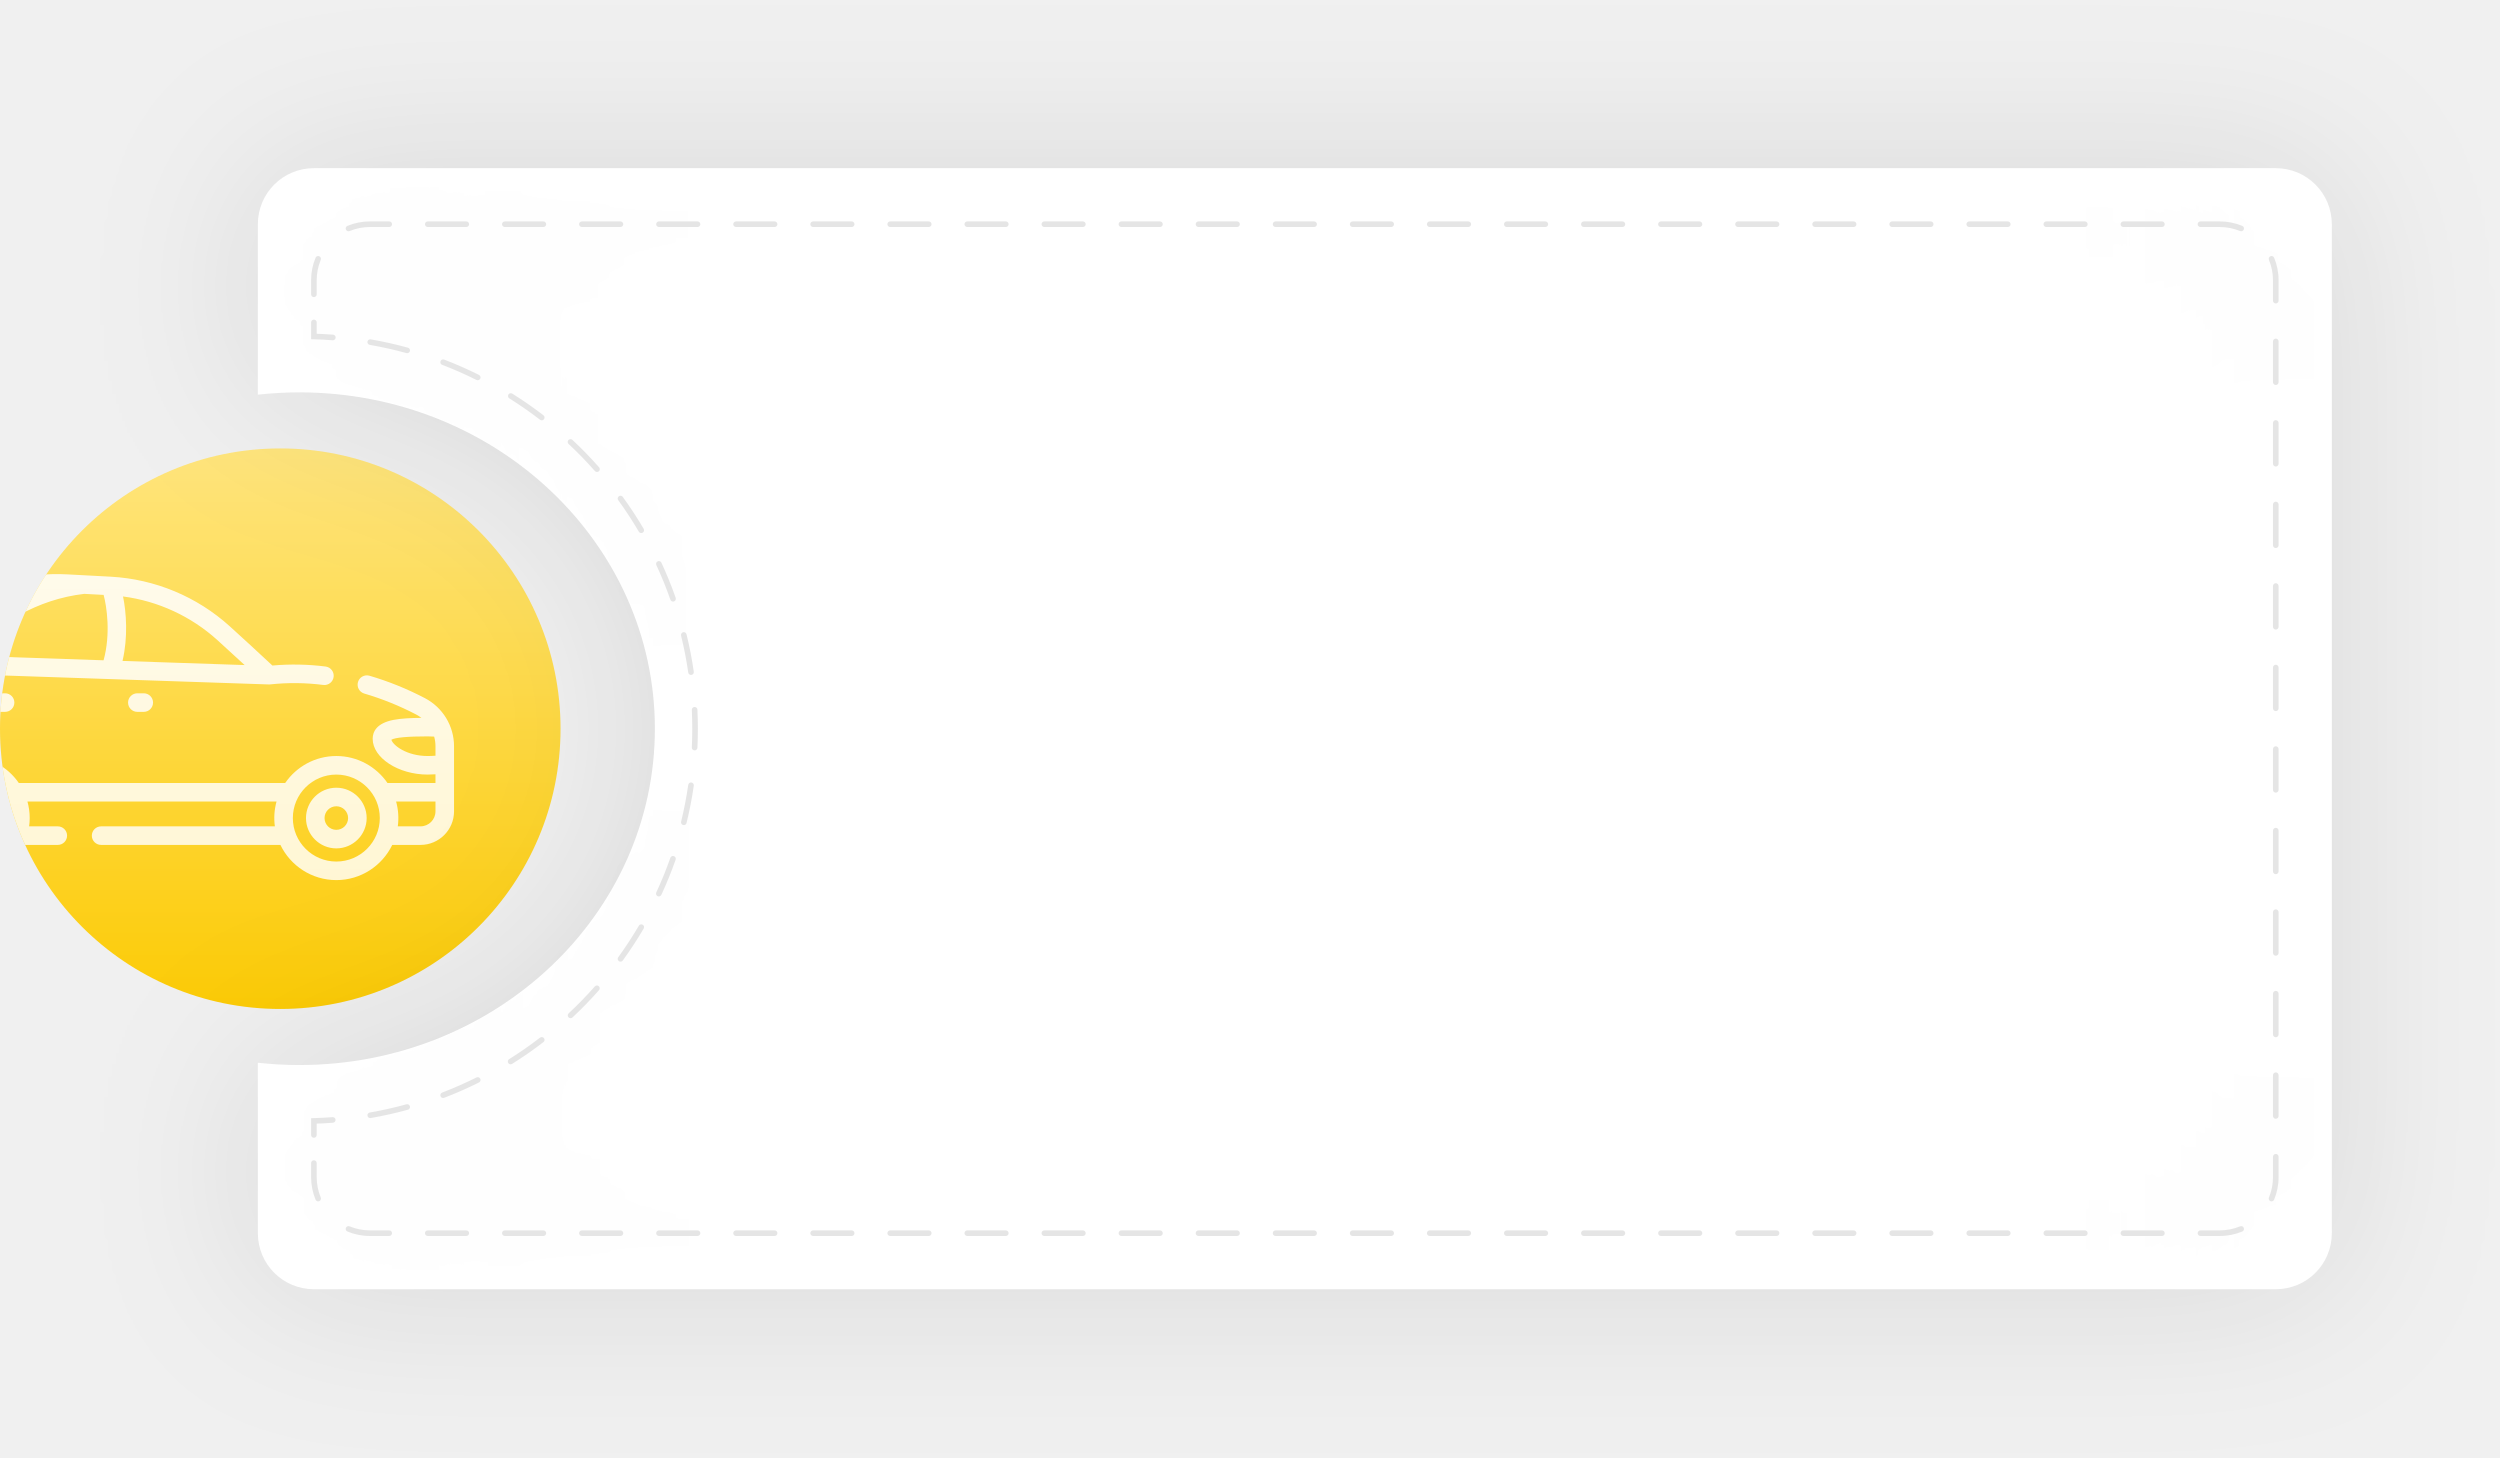
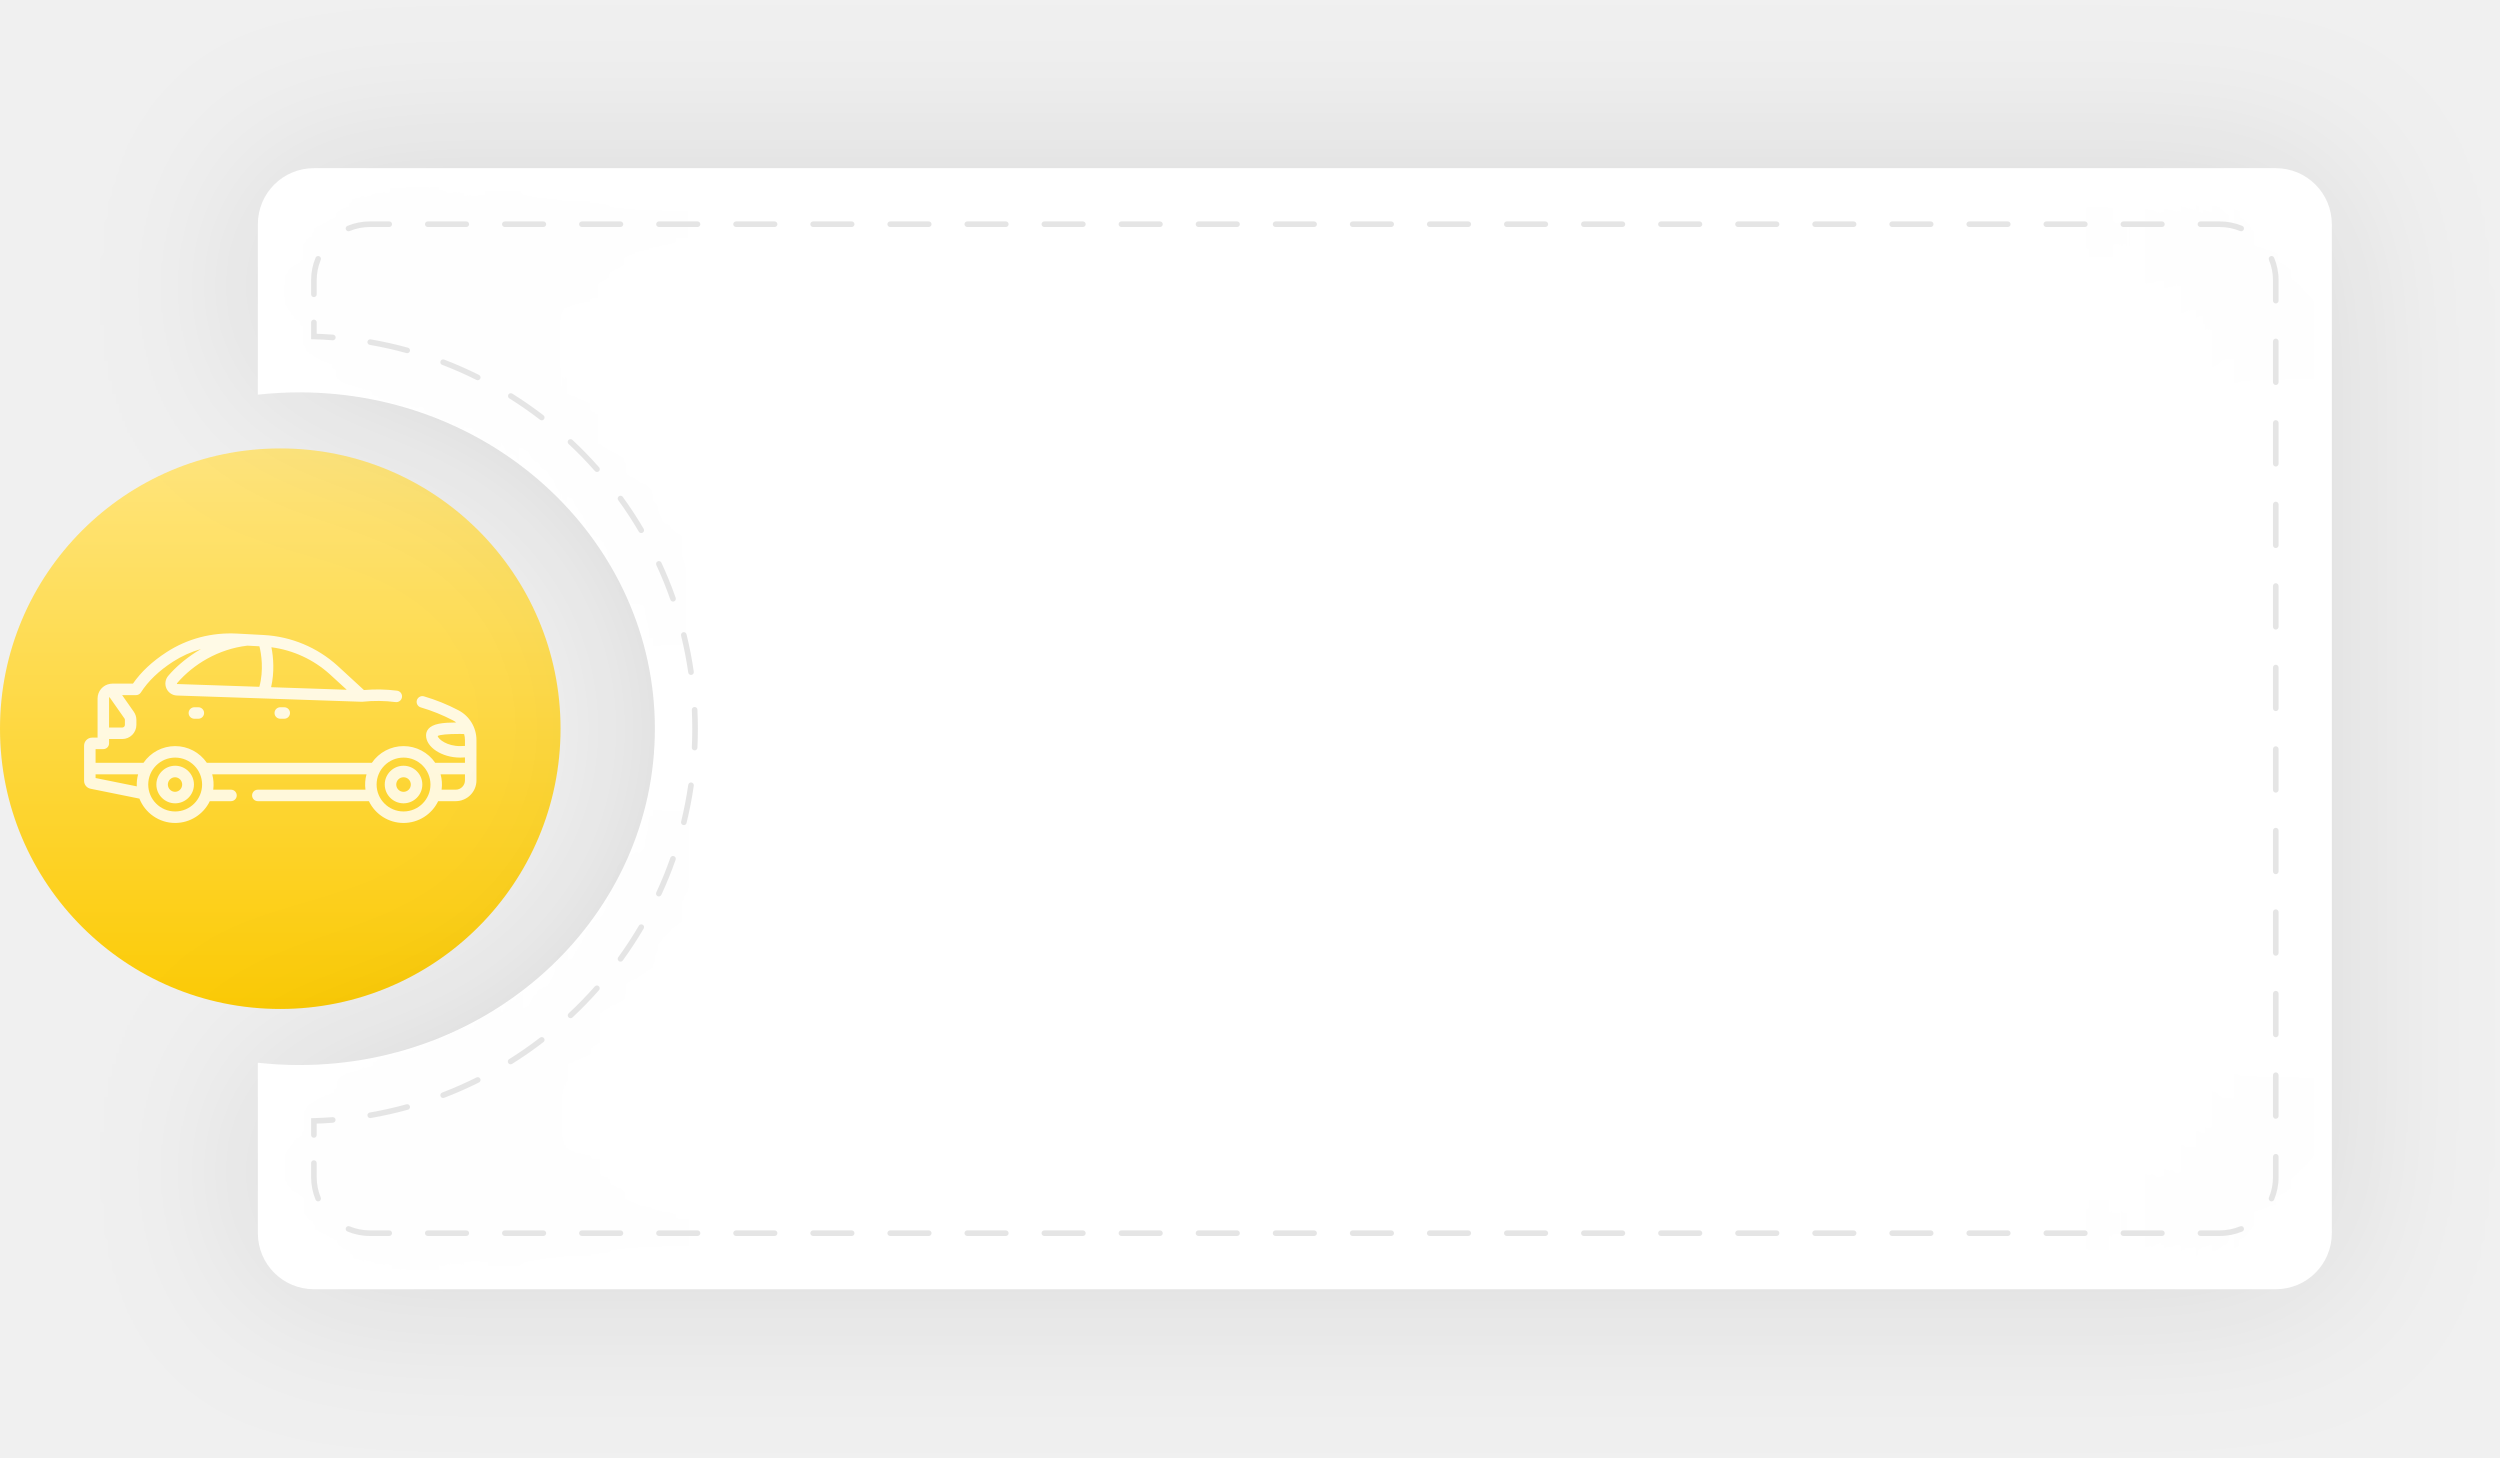
<svg xmlns="http://www.w3.org/2000/svg" width="446" height="260" fill="none">
  <path d="M100 130c0 27.614-22.386 50-50 50S0 157.614 0 130s22.386-50 50-50 50 22.386 50 50z" fill="url(#paint0_linear)" />
  <mask id="mask0" maskUnits="userSpaceOnUse" x="0" y="80" width="100" height="100">
    <circle cx="50" cy="130" r="50" fill="url(#paint1_linear)" />
  </mask>
  <g mask="url(#mask0)">
-     <path fill-rule="evenodd" clip-rule="evenodd" d="M75.781 124.537a54.615 54.615 0 00-9.888-3.993 1.656 1.656 0 00-.931 3.178 51.278 51.278 0 019.287 3.75c.33.172.637.372.926.593-1.807.018-3.585.094-4.963.36-3.08.597-3.727 2.163-3.727 3.372 0 3.402 4.581 6.387 9.804 6.387.472 0 .939-.02 1.4-.051v1.552h-8.565c-1.997-2.904-5.341-4.812-9.124-4.812-3.782 0-7.126 1.908-9.123 4.812H3.354c-1.998-2.904-5.341-4.812-9.124-4.812-3.782 0-7.126 1.908-9.123 4.812H-28.69v-3.944h2.229c.914 0 1.655-.741 1.655-1.656v-1.249h3.799a4.077 4.077 0 004.072-4.072v-1.425a4.05 4.05 0 00-.738-2.337l-3.37-4.809h4.004c.565 0 1.092-.289 1.396-.766 2.065-3.244 5.16-6.216 9.197-8.832a30.075 30.075 0 018.118-3.684c-.504.29-1 .59-1.487.906-3.16 2.048-5.83 4.335-7.934 6.796a3.437 3.437 0 00-.54 3.646 3.41 3.41 0 003.03 2.048l53.264 1.8.017-.001h.012l.02-.001a1.46 1.46 0 00.133-.008h.006a40.641 40.641 0 019.513.101 1.656 1.656 0 00.415-3.285 44.102 44.102 0 00-9.526-.183 705.953 705.953 0 00-7.601-6.996 34.456 34.456 0 00-21.226-8.852l-7.706-.412c-7.287-.389-14.31 1.459-20.308 5.347-4.126 2.674-7.38 5.72-9.682 9.066-2.2.009-3.599.003-4.523-.001-1.389-.006-1.705-.008-2.054.056a4.271 4.271 0 00-3.612 4.213v10.011a.167.167 0 000 .038v1.23h-1.562A2.324 2.324 0 00-32 134.75v10.129c0 1.103.785 2.06 1.862 2.274l14.073 2.843c1.621 4.103 5.623 7.014 10.295 7.014 4.388 0 8.187-2.567 9.976-6.277h6.105a1.655 1.655 0 000-3.311H5.196c.065-.485.102-.978.102-1.48 0-1.02-.142-2.007-.402-2.946h44.438a11.037 11.037 0 00-.3 4.426H18.037a1.655 1.655 0 100 3.311h31.988c1.79 3.711 5.589 6.277 9.976 6.277 4.388 0 8.187-2.567 9.976-6.277h5.043a5.989 5.989 0 005.98-5.982v-11.612c0-3.625-2-6.921-5.219-8.602zm-81.04-7.613c-.036-.084.005-.133.027-.159v-.001c4.65-5.438 11.912-9.856 20.267-10.82l3.452.185c.55 2.038 1.294 6.946-.01 11.667l-23.623-.798c-.038-.001-.081-.003-.112-.074zm48.901 1.723l-21.783-.736c.998-4.267.673-8.668.09-11.504a31.152 31.152 0 0116.823 7.779 691.397 691.397 0 014.87 4.461zm-63.887 8.692v1.425c0 .42-.341.761-.761.761h-3.799v-8.374c0-.15.038-.29.1-.417l4.322 6.168c.09.128.138.28.138.437zm-8.444 16.729v-1.072h12.253a10.988 10.988 0 00-.388 3.469l-11.865-2.397zm22.92 9.631c-4.278 0-7.758-3.48-7.758-7.758 0-4.277 3.48-7.757 7.757-7.757 4.277 0 7.757 3.48 7.757 7.757 0 4.278-3.48 7.758-7.757 7.758zm82.057-18.826c-3.74 0-6.194-1.918-6.467-2.904.685-.397 2.858-.599 6.468-.599.39 0 .78.014 1.163.039.156.555.238 1.135.238 1.729v1.679c-.459.037-.927.056-1.401.056zM60 153.699c-4.277 0-7.757-3.48-7.757-7.758 0-4.277 3.48-7.757 7.757-7.757 4.277 0 7.757 3.48 7.757 7.757 0 4.278-3.48 7.758-7.757 7.758zm15.02-6.278h-4.054a11.024 11.024 0 00-.3-4.425h7.024v1.754a2.674 2.674 0 01-2.67 2.671zm-80.79-6.893a5.42 5.42 0 00-5.413 5.413 5.419 5.419 0 005.413 5.413 5.419 5.419 0 005.412-5.413 5.42 5.42 0 00-5.412-5.413zm0 7.515a2.104 2.104 0 01-2.102-2.102c0-1.159.943-2.102 2.102-2.102 1.159 0 2.101.943 2.101 2.102a2.104 2.104 0 01-2.101 2.102zm60.358-2.102A5.42 5.42 0 0160 140.528a5.42 5.42 0 015.412 5.413A5.419 5.419 0 0160 151.354a5.419 5.419 0 01-5.412-5.413zm3.31 0c0 1.159.943 2.102 2.102 2.102a2.104 2.104 0 002.102-2.102A2.104 2.104 0 0060 143.839a2.104 2.104 0 00-2.102 2.102zM24.5 123.685a1.655 1.655 0 100 3.31h1.148a1.655 1.655 0 100-3.31H24.5zm-26.395 1.655c0-.914.742-1.655 1.656-1.655H.908a1.655 1.655 0 110 3.31H-.239a1.655 1.655 0 01-1.656-1.655z" fill="#fff" style="mix-blend-mode:overlay" />
+     <path fill-rule="evenodd" clip-rule="evenodd" d="M81.767 126.702a33.795 33.795 0 00-6.126-2.474 1.025 1.025 0 00-.576 1.969 31.718 31.718 0 015.753 2.323c.204.106.394.23.573.367-1.12.011-2.22.058-3.074.223-1.908.37-2.309 1.34-2.309 2.089 0 2.108 2.838 3.956 6.073 3.956.293 0 .582-.012.868-.031v.961h-5.306a6.855 6.855 0 00-5.652-2.981 6.854 6.854 0 00-5.651 2.981H36.9a6.854 6.854 0 00-5.651-2.981 6.854 6.854 0 00-5.652 2.981h-8.546v-2.443h1.38c.567 0 1.026-.459 1.026-1.026v-.773h2.353a2.526 2.526 0 002.523-2.523v-.883a2.51 2.51 0 00-.457-1.448l-2.088-2.978h2.48c.35 0 .677-.179.865-.475 1.28-2.009 3.197-3.85 5.698-5.471a18.629 18.629 0 015.028-2.282c-.312.179-.62.365-.92.561-1.959 1.269-3.612 2.686-4.915 4.21a2.13 2.13 0 00-.335 2.259 2.112 2.112 0 001.877 1.268l32.995 1.115h.018l.012-.001c.028-.001.056-.002.083-.005h.003a25.237 25.237 0 015.893.062 1.025 1.025 0 10.257-2.034 27.284 27.284 0 00-5.9-.114c-1.619-1.51-3.2-2.966-4.71-4.334a21.345 21.345 0 00-13.148-5.483l-4.773-.256c-4.514-.24-8.865.905-12.58 3.313-2.557 1.656-4.572 3.544-5.998 5.616a269.22 269.22 0 01-2.802-.001c-.86-.003-1.056-.004-1.272.035a2.646 2.646 0 00-2.238 2.61v6.987h-.968A1.44 1.44 0 0015 133.028v6.275c0 .683.486 1.276 1.153 1.408l8.718 1.762c1.005 2.541 3.484 4.345 6.378 4.345a6.864 6.864 0 006.18-3.889h3.781a1.025 1.025 0 000-2.051h-3.169a6.84 6.84 0 00-.185-2.742h27.528a6.843 6.843 0 00-.186 2.742H45.996a1.025 1.025 0 100 2.051H65.81a6.864 6.864 0 006.18 3.889 6.864 6.864 0 006.18-3.889h3.124A3.71 3.71 0 0085 139.224v-7.194a5.994 5.994 0 00-3.233-5.328zm-50.201-4.716c-.023-.052.002-.083.016-.099v-.001c2.88-3.368 7.379-6.105 12.554-6.702l2.14.114c.34 1.263.8 4.303-.007 7.228l-14.634-.495c-.024 0-.05-.001-.07-.045zm30.292 1.067l-13.494-.456c.618-2.643.417-5.37.055-7.126a19.29 19.29 0 0110.422 4.819c.977.886 1.987 1.811 3.017 2.763zm-39.576 5.384v.883c0 .26-.212.471-.472.471h-2.353v-5.187c0-.093.023-.18.062-.258l2.678 3.821a.467.467 0 01.085.27zM17.051 138.8v-.664h7.59a6.809 6.809 0 00-.24 2.149l-7.35-1.485zm14.198 5.966a4.81 4.81 0 01-4.805-4.805 4.811 4.811 0 014.805-4.806 4.811 4.811 0 014.805 4.806 4.81 4.81 0 01-4.805 4.805zm50.832-11.662c-2.318 0-3.837-1.188-4.006-1.798.424-.247 1.77-.371 4.006-.371.242 0 .483.008.721.024.096.343.147.703.147 1.071v1.04c-.284.023-.574.034-.868.034zm-10.09 11.662a4.81 4.81 0 01-4.805-4.805 4.811 4.811 0 014.805-4.806 4.811 4.811 0 014.805 4.806 4.81 4.81 0 01-4.805 4.805zm9.304-3.888h-2.511a6.834 6.834 0 00-.185-2.742h4.35v1.087c0 .912-.742 1.655-1.654 1.655zm-50.047-4.27a3.356 3.356 0 00-3.352 3.352 3.357 3.357 0 003.352 3.354 3.357 3.357 0 003.353-3.354 3.356 3.356 0 00-3.352-3.352zm0 4.655a1.303 1.303 0 01-1.302-1.302c0-.718.585-1.302 1.302-1.302a1.303 1.303 0 01.001 2.604zm37.39-1.303a3.356 3.356 0 013.353-3.352 3.356 3.356 0 013.353 3.352 3.357 3.357 0 01-3.353 3.354 3.357 3.357 0 01-3.353-3.354zm2.051.001c0 .718.584 1.302 1.302 1.302.718 0 1.302-.584 1.302-1.302 0-.718-.584-1.302-1.302-1.302-.718 0-1.302.584-1.302 1.302zm-20.69-13.787a1.025 1.025 0 100 2.05h.712a1.025 1.025 0 100-2.05H50zm-16.35 1.025c0-.566.46-1.025 1.026-1.025h.71a1.025 1.025 0 110 2.05h-.71a1.025 1.025 0 01-1.026-1.025z" fill="#fff" style="mix-blend-mode:overlay" />
  </g>
  <g filter="url(#filter0_d)">
    <path fill-rule="evenodd" clip-rule="evenodd" d="M56 30c-5.523 0-10 4.477-10 10v30.404A67.722 67.722 0 0153.4 70c35.03 0 63.429 26.863 63.429 60S88.431 190 53.4 190c-2.503 0-4.972-.137-7.4-.404V220c0 5.523 4.477 10 10 10h350c5.523 0 10-4.477 10-10V40c0-5.523-4.477-10-10-10H56z" fill="#fff" />
  </g>
  <g filter="url(#filter1_d)">
    <path d="M56 60.028h-.5v.486l.486.014.014-.5zm0 139.944l-.014-.5-.486.014v.486h.5zm-.5-147.465a.5.5 0 101 0h-1zm1 5.014a.5.5 0 00-1 0h1zm2.832 3.18a.5.5 0 10.076-.997l-.076.998zm6.818-.158a.5.5 0 10-.171.985l.171-.985zm6.364 2.45a.5.5 0 00.266-.964l-.266.964zm6.72 1.157a.5.5 0 10-.358.934l.358-.934zm5.77 3.632a.5.5 0 00.448-.895l-.447.895zm6.372 2.43a.5.5 0 00-.53.847l.53-.847zm4.967 4.672a.5.5 0 10.61-.793l-.61.793zm5.789 3.603a.5.5 0 10-.683.73l.683-.73zm3.986 5.534a.5.5 0 10.749-.662l-.749.662zm4.996 4.64a.5.5 0 10-.809.587l.809-.587zm2.857 6.192a.5.5 0 10.862-.507l-.862.507zm4.016 5.51a.501.501 0 00-.908.421l.908-.421zm1.613 6.625a.5.5 0 10.944-.331l-.944.331zm2.878 6.182a.5.5 0 10-.971.238l.971-.238zm.305 6.812a.5.5 0 00.99-.143l-.99.143zm1.637 6.621a.5.5 0 10-.999.047l.999-.047zm-.999 6.747a.5.5 0 10.999.047l-.999-.047zm.352 6.811a.5.5 0 10-.99-.143l.99.143zm-2.266 6.431a.5.5 0 00.971.238l-.971-.238zm-.963 6.751a.501.501 0 00-.944-.331l.944.331zm-3.465 5.873a.5.5 0 00.908.421l-.908-.421zm-2.246 6.438a.5.5 0 00-.862-.507l.862.507zm-4.528 5.098a.5.5 0 10.809.587l-.809-.587zm-3.438 5.889a.499.499 0 10-.749-.661l.749.661zm-5.418 4.141a.5.5 0 00.683.731l-.683-.731zm-4.496 5.127a.5.5 0 00-.61-.793l.61.793zm-6.108 3.032a.5.5 0 10.531.847l-.53-.847zm-5.393 4.172a.5.5 0 00-.447-.895l.447.895zm-6.576 1.803a.5.5 0 00.358.934l-.358-.934zm-6.096 3.055a.5.5 0 10-.266-.964l.266.964zm-6.801.501a.5.5 0 10.171.985l-.171-.985zm-6.571 1.824a.5.5 0 00-.076-.997l.076.997zm-3.908 2.183a.5.5 0 001 0h-1zm1 5.014a.5.5 0 00-1 0h1zm-.203 6.526a.5.5 0 10.924-.383l-.924.383zm6.067 4.76a.5.5 0 00-.383.924l.383-.924zm7.074 1.721a.5.5 0 000-1v1zm6.874-1a.5.5 0 000 1v-1zm6.876 1a.5.5 0 000-1v1zm6.874-1a.5.5 0 000 1v-1zm6.876 1a.5.5 0 000-1v1zm6.874-1a.5.5 0 000 1v-1zm6.876 1a.5.5 0 000-1v1zm6.874-1a.5.5 0 000 1v-1zm6.876 1a.5.5 0 000-1v1zm6.874-1a.5.5 0 000 1v-1zm6.876 1a.5.5 0 000-1v1zm6.874-1a.5.5 0 000 1v-1zm6.875 1a.5.5 0 100-1v1zm6.875-1a.5.5 0 000 1v-1zm6.876 1a.5.5 0 000-1v1zm6.874-1a.5.5 0 000 1v-1zm6.876 1a.5.5 0 000-1v1zm6.874-1a.5.5 0 000 1v-1zm6.876 1a.5.5 0 000-1v1zm6.874-1a.5.5 0 000 1v-1zm6.876 1a.5.5 0 000-1v1zm6.874-1a.5.5 0 000 1v-1zm6.876 1a.5.5 0 000-1v1zm6.874-1a.5.5 0 000 1v-1zm6.876 1a.5.5 0 000-1v1zm6.874-1a.5.5 0 000 1v-1zm6.876 1a.5.5 0 000-1v1zm6.874-1a.5.5 0 000 1v-1zm6.876 1a.5.5 0 000-1v1zm6.874-1a.5.5 0 000 1v-1zm6.876 1a.5.5 0 000-1v1zm6.874-1a.5.5 0 000 1v-1zm6.876 1a.5.5 0 000-1v1zm6.874-1a.5.5 0 000 1v-1zm6.876 1a.5.5 0 000-1v1zm6.874-1a.5.5 0 000 1v-1zm6.876 1a.5.5 0 000-1v1zm6.874-1a.5.5 0 000 1v-1zm6.876 1a.5.5 0 000-1v1zm6.874-1a.5.5 0 000 1v-1zm6.876 1a.5.5 0 000-1v1zm6.874-1a.5.5 0 000 1v-1zm6.876 1a.5.5 0 000-1v1zm6.874-1a.5.5 0 000 1v-1zm6.876 1a.5.5 0 000-1v1zm6.874-1a.5.5 0 000 1v-1zm6.876 1a.5.5 0 000-1v1zm6.874-1a.5.5 0 000 1v-1zm7.457.203a.5.5 0 10-.383-.924l.383.924zm4.76-6.067a.5.5 0 10.924.383l-.924-.383zm1.721-7.272a.5.5 0 10-1 0h1zm-1-7.273a.5.5 0 001 0h-1zm1-7.273a.5.5 0 00-1 0h1zm-1-7.273a.5.5 0 101 0h-1zm1-7.272a.5.5 0 00-1 0h1zm-1-7.273a.5.5 0 001 0h-1zm1-7.273a.5.5 0 00-1 0h1zm-1-7.272a.5.5 0 001 0h-1zm1-7.273a.5.5 0 00-1 0h1zm-1-7.273a.5.5 0 001 0h-1zm1-7.273a.5.5 0 00-1 0h1zm-1-7.272a.5.5 0 001 0h-1zm1-7.273a.5.5 0 00-1 0h1zm-1-7.273a.5.5 0 001 0h-1zm1-7.273a.5.5 0 00-1 0h1zm-1-7.272a.5.5 0 001 0h-1zm1-7.273a.5.5 0 00-1 0h1zm-1-7.273a.5.5 0 001 0h-1zm1-7.273a.5.5 0 00-1 0h1zm-1-7.272a.5.5 0 001 0h-1zm1-7.273a.5.5 0 00-1 0h1zm-1-7.273a.5.5 0 001 0h-1zm.203-7.655a.5.5 0 10-.924.383l.924-.383zm-6.067-4.76a.5.5 0 00.383-.924l-.383.924zm-7.074-1.721a.5.5 0 000 1v-1zm-6.874 1a.5.5 0 000-1v1zm-6.876-1a.5.5 0 000 1v-1zm-6.874 1a.5.5 0 000-1v1zm-6.876-1a.5.5 0 000 1v-1zm-6.874 1a.5.5 0 000-1v1zm-6.876-1a.5.5 0 000 1v-1zm-6.874 1a.5.5 0 000-1v1zm-6.876-1a.5.5 0 000 1v-1zm-6.874 1a.5.5 0 000-1v1zm-6.876-1a.5.5 0 000 1v-1zm-6.874 1a.5.5 0 000-1v1zm-6.876-1a.5.5 0 000 1v-1zm-6.874 1a.5.5 0 000-1v1zm-6.876-1a.5.5 0 000 1v-1zm-6.874 1a.5.5 0 000-1v1zm-6.876-1a.5.5 0 000 1v-1zm-6.874 1a.5.5 0 000-1v1zm-6.876-1a.5.5 0 000 1v-1zm-6.874 1a.5.5 0 000-1v1zm-6.876-1a.5.5 0 000 1v-1zm-6.874 1a.5.5 0 000-1v1zm-6.876-1a.5.5 0 000 1v-1zm-6.874 1a.5.5 0 000-1v1zm-6.876-1a.5.5 0 000 1v-1zm-6.874 1a.5.5 0 000-1v1zm-6.876-1a.5.5 0 000 1v-1zm-6.874 1a.5.5 0 000-1v1zm-6.876-1a.5.5 0 000 1v-1zm-6.874 1a.5.5 0 000-1v1zm-6.876-1a.5.5 0 000 1v-1zm-6.874 1a.5.5 0 000-1v1zm-6.875-1a.5.5 0 100 1v-1zm-6.876 1a.5.5 0 100-1v1zm-6.875-1a.5.5 0 000 1v-1zm-6.874 1a.5.5 0 000-1v1zm-6.876-1a.5.5 0 000 1v-1zm-6.874 1a.5.5 0 000-1v1zm-6.875-1a.5.5 0 100 1v-1zm-6.876 1a.5.5 0 100-1v1zm-6.875-1a.5.5 0 000 1v-1zm-6.874 1a.5.5 0 000-1v1zm-6.876-1a.5.5 0 000 1v-1zm-6.874 1a.5.5 0 000-1v1zm-6.876-1a.5.5 0 000 1v-1zm-6.874 1a.5.5 0 000-1v1zm-6.876-1a.5.5 0 000 1v-1zm-6.874 1a.5.5 0 000-1v1zm-7.457-.203a.5.5 0 00.383.924l-.383-.924zm-4.76 6.067a.5.5 0 00-.924-.383l.924.383zM55.5 50v2.507h1V50h-1zm0 7.521v2.507h1v-2.507h-1zm.486 3.007a69.75 69.75 0 013.346.174l.076-.998a71.485 71.485 0 00-3.394-.176l-.028 1zm9.993 1c2.216.385 4.396.875 6.535 1.465l.266-.964a70.034 70.034 0 00-6.63-1.486l-.171.985zm12.897 3.556a69.118 69.118 0 016.129 2.698l.447-.895a70.081 70.081 0 00-6.218-2.737l-.358.934zm11.97 5.975a69.674 69.674 0 015.497 3.825l.61-.793a70.663 70.663 0 00-5.577-3.879l-.53.847zm10.603 8.159a69.93 69.93 0 014.669 4.802l.749-.661a70.76 70.76 0 00-4.735-4.872l-.683.73zm8.856 10.03a69.908 69.908 0 013.666 5.605l.862-.507a70.491 70.491 0 00-3.719-5.685l-.809.587zm6.774 11.536a69.047 69.047 0 012.521 6.204l.944-.331a70.514 70.514 0 00-2.557-6.294l-.908.421zm4.428 12.624a68.83 68.83 0 011.276 6.574l.99-.143a69.887 69.887 0 00-1.295-6.669l-.971.238zm1.914 13.242c.052 1.11.079 2.227.079 3.35h1c0-1.139-.027-2.272-.08-3.397l-.999.047zm.079 3.35c0 1.123-.027 2.24-.079 3.35l.999.047c.053-1.125.08-2.258.08-3.397h-1zm-.717 10.018a68.83 68.83 0 01-1.276 6.574l.971.238c.536-2.185.969-4.41 1.295-6.669l-.99-.143zm-3.183 12.994a69.047 69.047 0 01-2.521 6.204l.908.421a70.514 70.514 0 002.557-6.294l-.944-.331zm-5.629 12.135a69.895 69.895 0 01-3.666 5.605l.809.587a70.628 70.628 0 003.719-5.685l-.862-.507zm-7.853 10.833a70.056 70.056 0 01-4.669 4.802l.683.731a70.68 70.68 0 004.735-4.872l-.749-.661zm-9.775 9.136a69.709 69.709 0 01-5.498 3.825l.531.847a70.793 70.793 0 005.577-3.879l-.61-.793zm-11.338 7.102a69.148 69.148 0 01-6.13 2.698l.359.934a70.346 70.346 0 006.218-2.737l-.447-.895zm-12.491 4.789a68.946 68.946 0 01-6.535 1.465l.171.985a70.253 70.253 0 006.63-1.486l-.266-.964zm-13.182 2.292a69.757 69.757 0 01-3.346.173l.028 1a71.752 71.752 0 003.394-.176l-.076-.997zm-3.832.673v2.507h1v-2.507h-1zm0 7.521V210h1v-2.507h-1zm0 2.507c0 1.423.283 2.781.797 4.019l.924-.383A9.467 9.467 0 0156.5 210h-1zm6.48 9.703c1.24.514 2.597.797 4.02.797v-1a9.456 9.456 0 01-3.636-.721l-.383.924zm4.02.797h3.438v-1H66v1zm10.313 0h6.874v-1h-6.874v1zm13.75 0h6.874v-1h-6.874v1zm13.749 0h6.876v-1h-6.876v1zm13.75 0h6.876v-1h-6.876v1zm13.75 0h6.876v-1h-6.876v1zm13.75 0h6.875v-1h-6.875v1zm13.75 0h6.876v-1h-6.876v1zm13.75 0h6.876v-1h-6.876v1zm13.75 0h6.876v-1h-6.876v1zm13.75 0h6.876v-1h-6.876v1zm13.75 0h6.876v-1h-6.876v1zm13.75 0h6.876v-1h-6.876v1zm13.75 0h6.876v-1h-6.876v1zm13.75 0h6.876v-1h-6.876v1zm13.75 0h6.876v-1h-6.876v1zm13.75 0h6.876v-1h-6.876v1zm13.75 0h6.876v-1h-6.876v1zm13.75 0h6.876v-1h-6.876v1zm13.75 0h6.876v-1h-6.876v1zm13.75 0h6.876v-1h-6.876v1zm13.75 0h6.876v-1h-6.876v1zm13.75 0h6.876v-1h-6.876v1zm13.75 0h6.876v-1h-6.876v1zm13.75 0H396v-1h-3.438v1zm3.438 0c1.423 0 2.781-.283 4.019-.797l-.383-.924a9.452 9.452 0 01-3.636.721v1zm9.703-6.481c.514-1.238.797-2.596.797-4.019h-1a9.452 9.452 0 01-.721 3.636l.924.383zM406.5 210v-3.636h-1V210h1zm0-10.909v-7.273h-1v7.273h1zm0-14.546v-7.272h-1v7.272h1zm0-14.545v-7.273h-1V170h1zm0-14.545v-7.273h-1v7.273h1zm0-14.546v-7.273h-1v7.273h1zm0-14.545v-7.273h-1v7.273h1zm0-14.546v-7.273h-1v7.273h1zm0-14.545V90h-1v7.273h1zm0-14.546v-7.273h-1v7.273h1zm0-14.545v-7.273h-1v7.273h1zm0-14.546V50h-1v3.636h1zm0-3.636c0-1.423-.283-2.78-.797-4.02l-.924.384A9.456 9.456 0 01405.5 50h1zm-6.481-9.703A10.466 10.466 0 00396 39.5v1c1.289 0 2.517.257 3.636.72l.383-.923zM396 39.5h-3.438v1H396v-1zm-10.312 0h-6.876v1h6.876v-1zm-13.75 0h-6.876v1h6.876v-1zm-13.75 0h-6.876v1h6.876v-1zm-13.75 0h-6.876v1h6.876v-1zm-13.75 0h-6.876v1h6.876v-1zm-13.75 0h-6.876v1h6.876v-1zm-13.75 0h-6.876v1h6.876v-1zm-13.75 0h-6.876v1h6.876v-1zm-13.75 0h-6.876v1h6.876v-1zm-13.75 0h-6.876v1h6.876v-1zm-13.75 0h-6.876v1h6.876v-1zm-13.75 0h-6.876v1h6.876v-1zm-13.75 0h-6.876v1h6.876v-1zm-13.75 0h-6.876v1h6.876v-1zm-13.75 0h-6.876v1h6.876v-1zm-13.75 0h-6.875v1h6.875v-1zm-13.751 0h-6.875v1h6.875v-1zm-13.749 0h-6.876v1h6.876v-1zm-13.75 0h-6.875v1h6.875v-1zm-13.751 0h-6.875v1h6.875v-1zm-13.749 0h-6.876v1h6.876v-1zm-13.75 0h-6.876v1h6.876v-1zm-13.75 0h-6.876v1h6.876v-1zm-13.75 0H66v1h3.438v-1zM66 39.5c-1.423 0-2.78.283-4.02.797l.384.924A9.47 9.47 0 0166 40.5v-1zm-9.703 6.48A10.471 10.471 0 0055.5 50h1a9.47 9.47 0 01.72-3.636l-.923-.383z" fill="#E5E5E5" />
  </g>
  <defs>
    <linearGradient id="paint0_linear" x1="48.636" y1="180" x2="48.636" y2="80" gradientUnits="userSpaceOnUse">
      <stop stop-color="#FCCB05" />
      <stop offset="1" stop-color="#FFE57D" />
    </linearGradient>
    <linearGradient id="paint1_linear" x1="48.636" y1="180" x2="48.636" y2="80" gradientUnits="userSpaceOnUse">
      <stop stop-color="#FCCB05" />
      <stop offset="1" stop-color="#FFE57D" />
    </linearGradient>
    <filter id="filter0_d" x="16" y="0" width="430" height="260" filterUnits="userSpaceOnUse" color-interpolation-filters="sRGB">
      <feFlood flood-opacity="0" result="BackgroundImageFix" />
      <feColorMatrix in="SourceAlpha" values="0 0 0 0 0 0 0 0 0 0 0 0 0 0 0 0 0 0 127 0" />
      <feOffset />
      <feGaussianBlur stdDeviation="15" />
      <feColorMatrix values="0 0 0 0 0 0 0 0 0 0 0 0 0 0 0 0 0 0 0.1 0" />
      <feBlend in2="BackgroundImageFix" result="effect1_dropShadow" />
      <feBlend in="SourceGraphic" in2="effect1_dropShadow" result="shape" />
    </filter>
    <filter id="filter1_d" x="25.5" y="9.5" width="411" height="241" filterUnits="userSpaceOnUse" color-interpolation-filters="sRGB">
      <feFlood flood-opacity="0" result="BackgroundImageFix" />
      <feColorMatrix in="SourceAlpha" values="0 0 0 0 0 0 0 0 0 0 0 0 0 0 0 0 0 0 127 0" />
      <feOffset />
      <feGaussianBlur stdDeviation="15" />
      <feColorMatrix values="0 0 0 0 0 0 0 0 0 0 0 0 0 0 0 0 0 0 0.1 0" />
      <feBlend in2="BackgroundImageFix" result="effect1_dropShadow" />
      <feBlend in="SourceGraphic" in2="effect1_dropShadow" result="shape" />
    </filter>
  </defs>
</svg>
